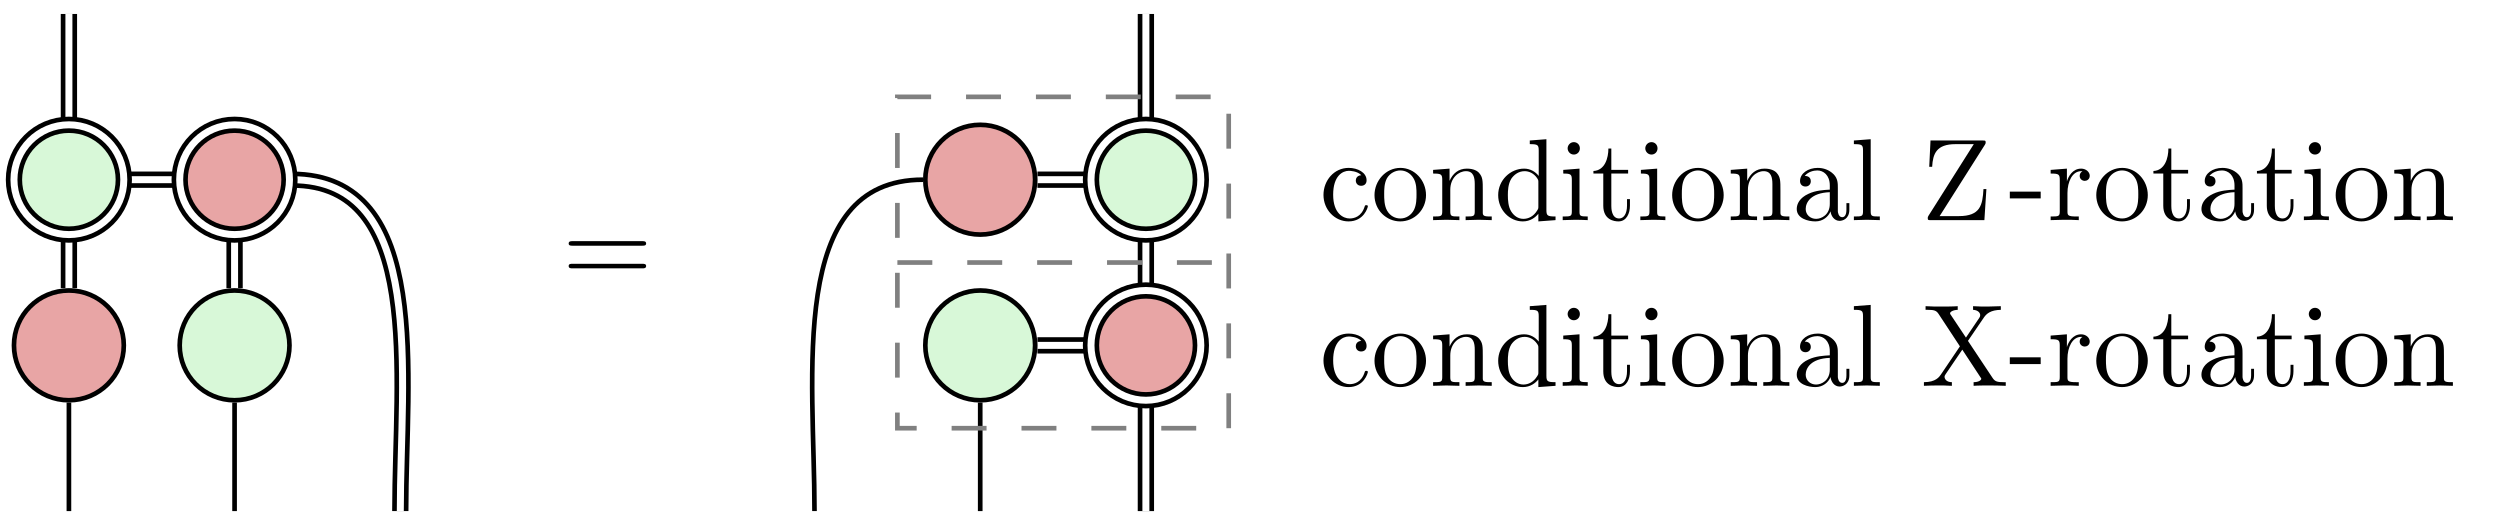
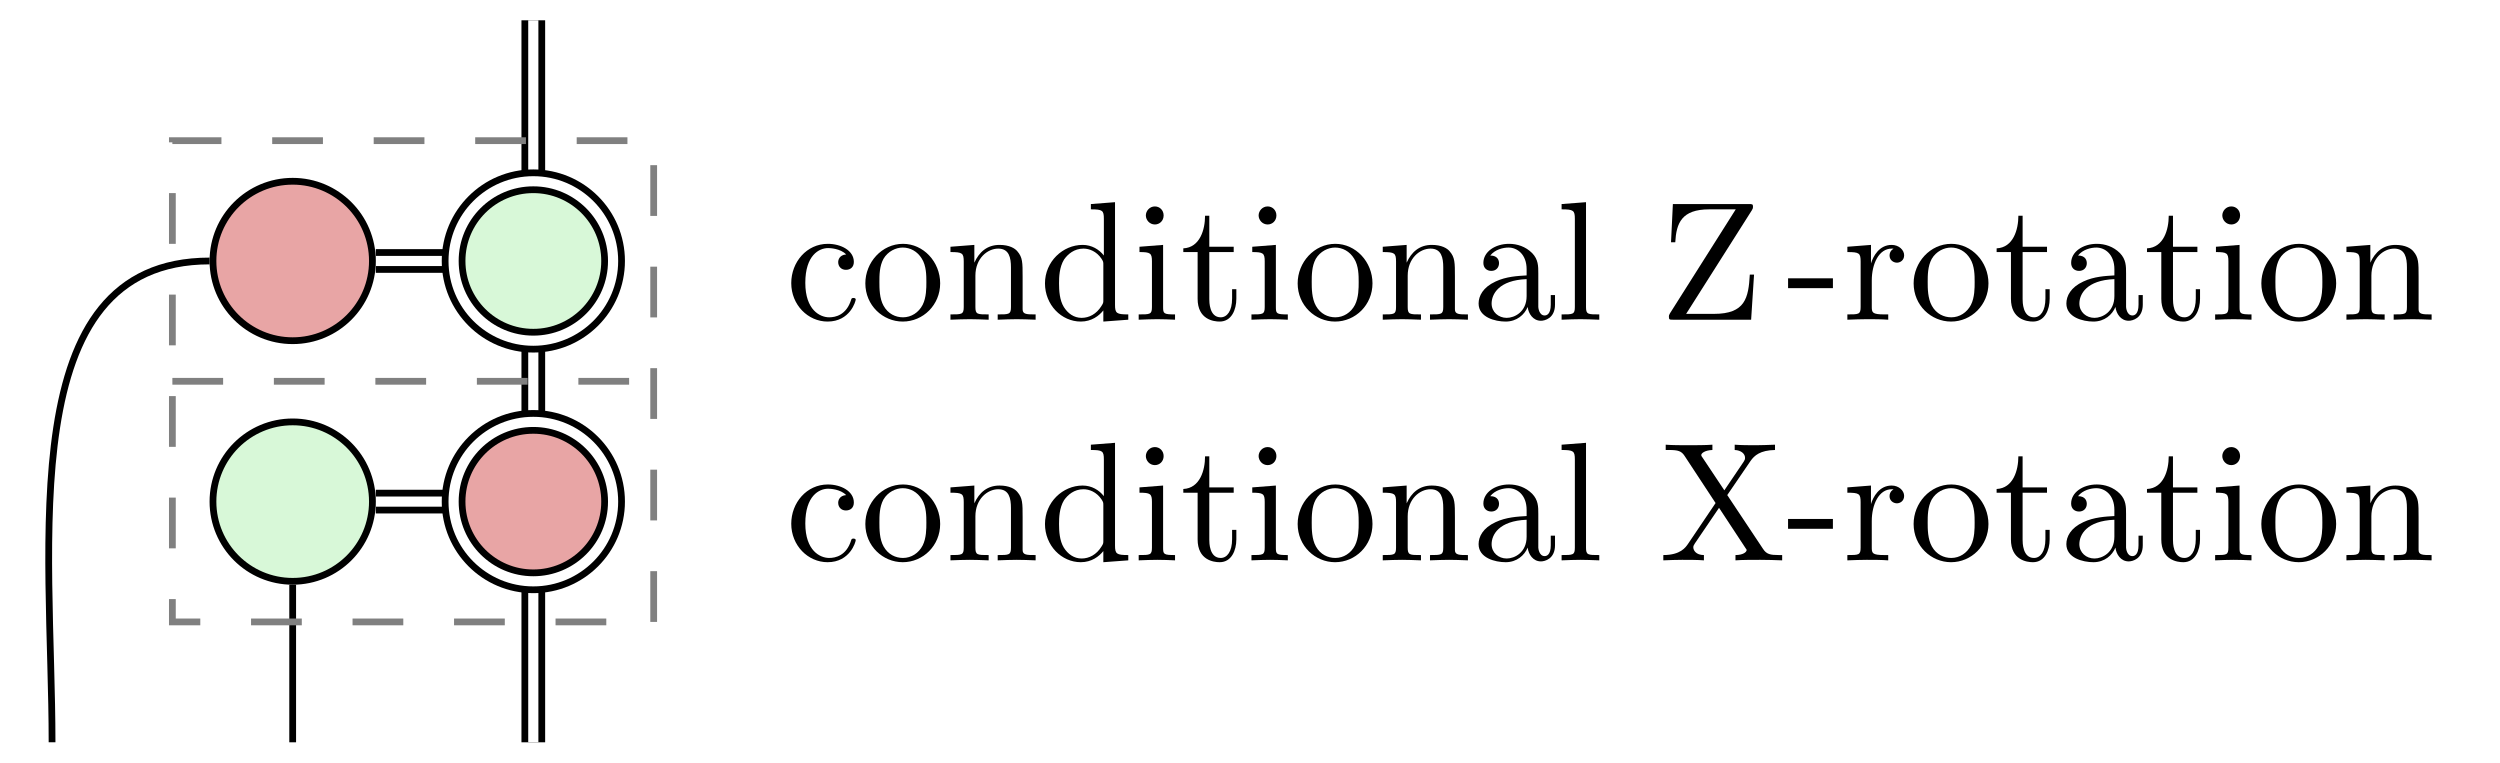
- <svg xmlns="http://www.w3.org/2000/svg" xmlns:xlink="http://www.w3.org/1999/xlink" width="320.776pt" height="67.371pt" viewBox="0 0 213.851 44.914" version="1.1">
+ <svg xmlns="http://www.w3.org/2000/svg" xmlns:xlink="http://www.w3.org/1999/xlink" width="220.863pt" height="67.371pt" viewBox="0 0 147.242 44.914" version="1.1">
  <defs>
    <g>
      <symbol overflow="visible" id="glyph0-0">
        <path style="stroke:none;" d="" />
      </symbol>
      <symbol overflow="visible" id="glyph0-1">
-         <path style="stroke:none;" d="M 6.844 -3.266 C 7 -3.266 7.188 -3.266 7.188 -3.453 C 7.188 -3.656 7 -3.656 6.859 -3.656 L 0.891 -3.656 C 0.75 -3.656 0.562 -3.656 0.562 -3.453 C 0.562 -3.266 0.75 -3.266 0.891 -3.266 Z M 6.859 -1.328 C 7 -1.328 7.188 -1.328 7.188 -1.531 C 7.188 -1.719 7 -1.719 6.844 -1.719 L 0.891 -1.719 C 0.75 -1.719 0.562 -1.719 0.562 -1.531 C 0.562 -1.328 0.75 -1.328 0.891 -1.328 Z M 6.859 -1.328 " />
+         <path style="stroke:none;" d="M 1.172 -2.172 C 1.172 -3.797 1.984 -4.219 2.516 -4.219 C 2.609 -4.219 3.234 -4.203 3.578 -3.844 C 3.172 -3.812 3.109 -3.516 3.109 -3.391 C 3.109 -3.125 3.297 -2.938 3.562 -2.938 C 3.828 -2.938 4.031 -3.094 4.031 -3.406 C 4.031 -4.078 3.266 -4.469 2.5 -4.469 C 1.25 -4.469 0.344 -3.391 0.344 -2.156 C 0.344 -0.875 1.328 0.109 2.484 0.109 C 3.812 0.109 4.141 -1.094 4.141 -1.188 C 4.141 -1.281 4.031 -1.281 4 -1.281 C 3.922 -1.281 3.891 -1.25 3.875 -1.188 C 3.594 -0.266 2.938 -0.141 2.578 -0.141 C 2.047 -0.141 1.172 -0.562 1.172 -2.172 Z M 1.172 -2.172 " />
      </symbol>
      <symbol overflow="visible" id="glyph0-2">
-         <path style="stroke:none;" d="M 1.172 -2.172 C 1.172 -3.797 1.984 -4.219 2.516 -4.219 C 2.609 -4.219 3.234 -4.203 3.578 -3.844 C 3.172 -3.812 3.109 -3.516 3.109 -3.391 C 3.109 -3.125 3.297 -2.938 3.562 -2.938 C 3.828 -2.938 4.031 -3.094 4.031 -3.406 C 4.031 -4.078 3.266 -4.469 2.5 -4.469 C 1.25 -4.469 0.344 -3.391 0.344 -2.156 C 0.344 -0.875 1.328 0.109 2.484 0.109 C 3.812 0.109 4.141 -1.094 4.141 -1.188 C 4.141 -1.281 4.031 -1.281 4 -1.281 C 3.922 -1.281 3.891 -1.25 3.875 -1.188 C 3.594 -0.266 2.938 -0.141 2.578 -0.141 C 2.047 -0.141 1.172 -0.562 1.172 -2.172 Z M 1.172 -2.172 " />
+         <path style="stroke:none;" d="M 4.688 -2.141 C 4.688 -3.406 3.703 -4.469 2.5 -4.469 C 1.25 -4.469 0.281 -3.375 0.281 -2.141 C 0.281 -0.844 1.312 0.109 2.484 0.109 C 3.688 0.109 4.688 -0.875 4.688 -2.141 Z M 2.5 -0.141 C 2.062 -0.141 1.625 -0.344 1.359 -0.812 C 1.109 -1.25 1.109 -1.859 1.109 -2.219 C 1.109 -2.609 1.109 -3.141 1.344 -3.578 C 1.609 -4.031 2.078 -4.25 2.484 -4.25 C 2.922 -4.25 3.344 -4.031 3.609 -3.594 C 3.875 -3.172 3.875 -2.594 3.875 -2.219 C 3.875 -1.859 3.875 -1.312 3.656 -0.875 C 3.422 -0.422 2.984 -0.141 2.5 -0.141 Z M 2.5 -0.141 " />
      </symbol>
      <symbol overflow="visible" id="glyph0-3">
-         <path style="stroke:none;" d="M 4.688 -2.141 C 4.688 -3.406 3.703 -4.469 2.5 -4.469 C 1.25 -4.469 0.281 -3.375 0.281 -2.141 C 0.281 -0.844 1.312 0.109 2.484 0.109 C 3.688 0.109 4.688 -0.875 4.688 -2.141 Z M 2.5 -0.141 C 2.062 -0.141 1.625 -0.344 1.359 -0.812 C 1.109 -1.25 1.109 -1.859 1.109 -2.219 C 1.109 -2.609 1.109 -3.141 1.344 -3.578 C 1.609 -4.031 2.078 -4.25 2.484 -4.25 C 2.922 -4.25 3.344 -4.031 3.609 -3.594 C 3.875 -3.172 3.875 -2.594 3.875 -2.219 C 3.875 -1.859 3.875 -1.312 3.656 -0.875 C 3.422 -0.422 2.984 -0.141 2.5 -0.141 Z M 2.5 -0.141 " />
+         <path style="stroke:none;" d="M 1.094 -3.422 L 1.094 -0.75 C 1.094 -0.312 0.984 -0.312 0.312 -0.312 L 0.312 0 C 0.672 -0.016 1.172 -0.031 1.453 -0.031 C 1.703 -0.031 2.219 -0.016 2.562 0 L 2.562 -0.312 C 1.891 -0.312 1.781 -0.312 1.781 -0.75 L 1.781 -2.594 C 1.781 -3.625 2.5 -4.188 3.125 -4.188 C 3.766 -4.188 3.875 -3.656 3.875 -3.078 L 3.875 -0.75 C 3.875 -0.312 3.766 -0.312 3.094 -0.312 L 3.094 0 C 3.438 -0.016 3.953 -0.031 4.219 -0.031 C 4.469 -0.031 5 -0.016 5.328 0 L 5.328 -0.312 C 4.812 -0.312 4.562 -0.312 4.562 -0.609 L 4.562 -2.516 C 4.562 -3.375 4.562 -3.672 4.25 -4.031 C 4.109 -4.203 3.781 -4.406 3.203 -4.406 C 2.469 -4.406 2 -3.984 1.719 -3.359 L 1.719 -4.406 L 0.312 -4.297 L 0.312 -3.984 C 1.016 -3.984 1.094 -3.922 1.094 -3.422 Z M 1.094 -3.422 " />
      </symbol>
      <symbol overflow="visible" id="glyph0-4">
-         <path style="stroke:none;" d="M 1.094 -3.422 L 1.094 -0.75 C 1.094 -0.312 0.984 -0.312 0.312 -0.312 L 0.312 0 C 0.672 -0.016 1.172 -0.031 1.453 -0.031 C 1.703 -0.031 2.219 -0.016 2.562 0 L 2.562 -0.312 C 1.891 -0.312 1.781 -0.312 1.781 -0.75 L 1.781 -2.594 C 1.781 -3.625 2.5 -4.188 3.125 -4.188 C 3.766 -4.188 3.875 -3.656 3.875 -3.078 L 3.875 -0.75 C 3.875 -0.312 3.766 -0.312 3.094 -0.312 L 3.094 0 C 3.438 -0.016 3.953 -0.031 4.219 -0.031 C 4.469 -0.031 5 -0.016 5.328 0 L 5.328 -0.312 C 4.812 -0.312 4.562 -0.312 4.562 -0.609 L 4.562 -2.516 C 4.562 -3.375 4.562 -3.672 4.25 -4.031 C 4.109 -4.203 3.781 -4.406 3.203 -4.406 C 2.469 -4.406 2 -3.984 1.719 -3.359 L 1.719 -4.406 L 0.312 -4.297 L 0.312 -3.984 C 1.016 -3.984 1.094 -3.922 1.094 -3.422 Z M 1.094 -3.422 " />
+         <path style="stroke:none;" d="M 3.781 -0.547 L 3.781 0.109 L 5.25 0 L 5.25 -0.312 C 4.562 -0.312 4.469 -0.375 4.469 -0.875 L 4.469 -6.922 L 3.047 -6.812 L 3.047 -6.5 C 3.734 -6.5 3.812 -6.438 3.812 -5.938 L 3.812 -3.781 C 3.531 -4.141 3.094 -4.406 2.562 -4.406 C 1.391 -4.406 0.344 -3.422 0.344 -2.141 C 0.344 -0.875 1.312 0.109 2.453 0.109 C 3.094 0.109 3.531 -0.234 3.781 -0.547 Z M 3.781 -3.219 L 3.781 -1.172 C 3.781 -1 3.781 -0.984 3.672 -0.812 C 3.375 -0.328 2.938 -0.109 2.5 -0.109 C 2.047 -0.109 1.688 -0.375 1.453 -0.75 C 1.203 -1.156 1.172 -1.719 1.172 -2.141 C 1.172 -2.5 1.188 -3.094 1.469 -3.547 C 1.688 -3.859 2.062 -4.188 2.609 -4.188 C 2.953 -4.188 3.375 -4.031 3.672 -3.594 C 3.781 -3.422 3.781 -3.406 3.781 -3.219 Z M 3.781 -3.219 " />
      </symbol>
      <symbol overflow="visible" id="glyph0-5">
-         <path style="stroke:none;" d="M 3.781 -0.547 L 3.781 0.109 L 5.25 0 L 5.25 -0.312 C 4.562 -0.312 4.469 -0.375 4.469 -0.875 L 4.469 -6.922 L 3.047 -6.812 L 3.047 -6.5 C 3.734 -6.5 3.812 -6.438 3.812 -5.938 L 3.812 -3.781 C 3.531 -4.141 3.094 -4.406 2.562 -4.406 C 1.391 -4.406 0.344 -3.422 0.344 -2.141 C 0.344 -0.875 1.312 0.109 2.453 0.109 C 3.094 0.109 3.531 -0.234 3.781 -0.547 Z M 3.781 -3.219 L 3.781 -1.172 C 3.781 -1 3.781 -0.984 3.672 -0.812 C 3.375 -0.328 2.938 -0.109 2.5 -0.109 C 2.047 -0.109 1.688 -0.375 1.453 -0.75 C 1.203 -1.156 1.172 -1.719 1.172 -2.141 C 1.172 -2.5 1.188 -3.094 1.469 -3.547 C 1.688 -3.859 2.062 -4.188 2.609 -4.188 C 2.953 -4.188 3.375 -4.031 3.672 -3.594 C 3.781 -3.422 3.781 -3.406 3.781 -3.219 Z M 3.781 -3.219 " />
+         <path style="stroke:none;" d="M 1.766 -4.406 L 0.375 -4.297 L 0.375 -3.984 C 1.016 -3.984 1.109 -3.922 1.109 -3.438 L 1.109 -0.75 C 1.109 -0.312 1 -0.312 0.328 -0.312 L 0.328 0 C 0.641 -0.016 1.188 -0.031 1.422 -0.031 C 1.781 -0.031 2.125 -0.016 2.469 0 L 2.469 -0.312 C 1.797 -0.312 1.766 -0.359 1.766 -0.75 Z M 1.797 -6.141 C 1.797 -6.453 1.562 -6.672 1.281 -6.672 C 0.969 -6.672 0.75 -6.406 0.75 -6.141 C 0.75 -5.875 0.969 -5.609 1.281 -5.609 C 1.562 -5.609 1.797 -5.828 1.797 -6.141 Z M 1.797 -6.141 " />
      </symbol>
      <symbol overflow="visible" id="glyph0-6">
-         <path style="stroke:none;" d="M 1.766 -4.406 L 0.375 -4.297 L 0.375 -3.984 C 1.016 -3.984 1.109 -3.922 1.109 -3.438 L 1.109 -0.75 C 1.109 -0.312 1 -0.312 0.328 -0.312 L 0.328 0 C 0.641 -0.016 1.188 -0.031 1.422 -0.031 C 1.781 -0.031 2.125 -0.016 2.469 0 L 2.469 -0.312 C 1.797 -0.312 1.766 -0.359 1.766 -0.75 Z M 1.797 -6.141 C 1.797 -6.453 1.562 -6.672 1.281 -6.672 C 0.969 -6.672 0.75 -6.406 0.75 -6.141 C 0.75 -5.875 0.969 -5.609 1.281 -5.609 C 1.562 -5.609 1.797 -5.828 1.797 -6.141 Z M 1.797 -6.141 " />
+         <path style="stroke:none;" d="M 1.719 -3.984 L 3.156 -3.984 L 3.156 -4.297 L 1.719 -4.297 L 1.719 -6.125 L 1.469 -6.125 C 1.469 -5.312 1.172 -4.25 0.188 -4.203 L 0.188 -3.984 L 1.031 -3.984 L 1.031 -1.234 C 1.031 -0.016 1.969 0.109 2.328 0.109 C 3.031 0.109 3.312 -0.594 3.312 -1.234 L 3.312 -1.797 L 3.062 -1.797 L 3.062 -1.25 C 3.062 -0.516 2.766 -0.141 2.391 -0.141 C 1.719 -0.141 1.719 -1.047 1.719 -1.219 Z M 1.719 -3.984 " />
      </symbol>
      <symbol overflow="visible" id="glyph0-7">
-         <path style="stroke:none;" d="M 1.719 -3.984 L 3.156 -3.984 L 3.156 -4.297 L 1.719 -4.297 L 1.719 -6.125 L 1.469 -6.125 C 1.469 -5.312 1.172 -4.25 0.188 -4.203 L 0.188 -3.984 L 1.031 -3.984 L 1.031 -1.234 C 1.031 -0.016 1.969 0.109 2.328 0.109 C 3.031 0.109 3.312 -0.594 3.312 -1.234 L 3.312 -1.797 L 3.062 -1.797 L 3.062 -1.25 C 3.062 -0.516 2.766 -0.141 2.391 -0.141 C 1.719 -0.141 1.719 -1.047 1.719 -1.219 Z M 1.719 -3.984 " />
+         <path style="stroke:none;" d="M 3.312 -0.75 C 3.359 -0.359 3.625 0.062 4.094 0.062 C 4.312 0.062 4.922 -0.078 4.922 -0.891 L 4.922 -1.453 L 4.672 -1.453 L 4.672 -0.891 C 4.672 -0.312 4.422 -0.25 4.312 -0.25 C 3.984 -0.25 3.938 -0.703 3.938 -0.75 L 3.938 -2.734 C 3.938 -3.156 3.938 -3.547 3.578 -3.922 C 3.188 -4.312 2.688 -4.469 2.219 -4.469 C 1.391 -4.469 0.703 -4 0.703 -3.344 C 0.703 -3.047 0.906 -2.875 1.172 -2.875 C 1.453 -2.875 1.625 -3.078 1.625 -3.328 C 1.625 -3.453 1.578 -3.781 1.109 -3.781 C 1.391 -4.141 1.875 -4.25 2.188 -4.25 C 2.688 -4.25 3.25 -3.859 3.25 -2.969 L 3.25 -2.609 C 2.734 -2.578 2.047 -2.547 1.422 -2.25 C 0.672 -1.906 0.422 -1.391 0.422 -0.953 C 0.422 -0.141 1.391 0.109 2.016 0.109 C 2.672 0.109 3.125 -0.297 3.312 -0.75 Z M 3.25 -2.391 L 3.25 -1.391 C 3.25 -0.453 2.531 -0.109 2.078 -0.109 C 1.594 -0.109 1.188 -0.453 1.188 -0.953 C 1.188 -1.5 1.609 -2.328 3.25 -2.391 Z M 3.25 -2.391 " />
      </symbol>
      <symbol overflow="visible" id="glyph0-8">
-         <path style="stroke:none;" d="M 3.312 -0.75 C 3.359 -0.359 3.625 0.062 4.094 0.062 C 4.312 0.062 4.922 -0.078 4.922 -0.891 L 4.922 -1.453 L 4.672 -1.453 L 4.672 -0.891 C 4.672 -0.312 4.422 -0.25 4.312 -0.25 C 3.984 -0.25 3.938 -0.703 3.938 -0.75 L 3.938 -2.734 C 3.938 -3.156 3.938 -3.547 3.578 -3.922 C 3.188 -4.312 2.688 -4.469 2.219 -4.469 C 1.391 -4.469 0.703 -4 0.703 -3.344 C 0.703 -3.047 0.906 -2.875 1.172 -2.875 C 1.453 -2.875 1.625 -3.078 1.625 -3.328 C 1.625 -3.453 1.578 -3.781 1.109 -3.781 C 1.391 -4.141 1.875 -4.25 2.188 -4.25 C 2.688 -4.25 3.25 -3.859 3.25 -2.969 L 3.25 -2.609 C 2.734 -2.578 2.047 -2.547 1.422 -2.25 C 0.672 -1.906 0.422 -1.391 0.422 -0.953 C 0.422 -0.141 1.391 0.109 2.016 0.109 C 2.672 0.109 3.125 -0.297 3.312 -0.75 Z M 3.25 -2.391 L 3.25 -1.391 C 3.25 -0.453 2.531 -0.109 2.078 -0.109 C 1.594 -0.109 1.188 -0.453 1.188 -0.953 C 1.188 -1.5 1.609 -2.328 3.25 -2.391 Z M 3.25 -2.391 " />
+         <path style="stroke:none;" d="M 1.766 -6.922 L 0.328 -6.812 L 0.328 -6.5 C 1.031 -6.5 1.109 -6.438 1.109 -5.938 L 1.109 -0.75 C 1.109 -0.312 1 -0.312 0.328 -0.312 L 0.328 0 C 0.656 -0.016 1.188 -0.031 1.438 -0.031 C 1.688 -0.031 2.172 -0.016 2.547 0 L 2.547 -0.312 C 1.875 -0.312 1.766 -0.312 1.766 -0.75 Z M 1.766 -6.922 " />
      </symbol>
      <symbol overflow="visible" id="glyph0-9">
-         <path style="stroke:none;" d="M 1.766 -6.922 L 0.328 -6.812 L 0.328 -6.5 C 1.031 -6.5 1.109 -6.438 1.109 -5.938 L 1.109 -0.75 C 1.109 -0.312 1 -0.312 0.328 -0.312 L 0.328 0 C 0.656 -0.016 1.188 -0.031 1.438 -0.031 C 1.688 -0.031 2.172 -0.016 2.547 0 L 2.547 -0.312 C 1.875 -0.312 1.766 -0.312 1.766 -0.75 Z M 1.766 -6.922 " />
+         <path style="stroke:none;" d="M 4 -3.844 L 5.375 -5.859 C 5.594 -6.172 5.938 -6.484 6.812 -6.5 L 6.812 -6.812 C 6.438 -6.797 5.969 -6.781 5.719 -6.781 C 5.312 -6.781 4.828 -6.781 4.438 -6.812 L 4.438 -6.5 C 4.828 -6.484 5.047 -6.266 5.047 -6.047 C 5.047 -5.938 5.031 -5.922 4.969 -5.812 L 3.828 -4.125 L 2.547 -6.047 C 2.516 -6.078 2.469 -6.156 2.469 -6.203 C 2.469 -6.312 2.688 -6.484 3.125 -6.5 L 3.125 -6.812 C 2.766 -6.781 2.047 -6.781 1.672 -6.781 C 1.359 -6.781 0.734 -6.781 0.375 -6.812 L 0.375 -6.5 L 0.562 -6.5 C 1.109 -6.5 1.297 -6.438 1.484 -6.156 L 3.312 -3.375 L 1.688 -0.969 C 1.547 -0.766 1.25 -0.312 0.234 -0.312 L 0.234 0 C 0.594 -0.016 1.016 -0.031 1.344 -0.031 C 1.719 -0.031 2.266 -0.031 2.625 0 L 2.625 -0.312 C 2.156 -0.312 2 -0.594 2 -0.766 C 2 -0.859 2.031 -0.891 2.094 -1 L 3.516 -3.094 L 5.078 -0.719 C 5.109 -0.672 5.141 -0.641 5.141 -0.609 C 5.141 -0.484 4.922 -0.312 4.484 -0.312 L 4.484 0 C 4.828 -0.031 5.562 -0.031 5.938 -0.031 C 6.359 -0.031 6.812 -0.016 7.234 0 L 7.234 -0.312 L 7.047 -0.312 C 6.531 -0.312 6.312 -0.359 6.109 -0.672 Z M 4 -3.844 " />
      </symbol>
      <symbol overflow="visible" id="glyph0-10">
-         <path style="stroke:none;" d="M 4 -3.844 L 5.375 -5.859 C 5.594 -6.172 5.938 -6.484 6.812 -6.5 L 6.812 -6.812 C 6.438 -6.797 5.969 -6.781 5.719 -6.781 C 5.312 -6.781 4.828 -6.781 4.438 -6.812 L 4.438 -6.5 C 4.828 -6.484 5.047 -6.266 5.047 -6.047 C 5.047 -5.938 5.031 -5.922 4.969 -5.812 L 3.828 -4.125 L 2.547 -6.047 C 2.516 -6.078 2.469 -6.156 2.469 -6.203 C 2.469 -6.312 2.688 -6.484 3.125 -6.5 L 3.125 -6.812 C 2.766 -6.781 2.047 -6.781 1.672 -6.781 C 1.359 -6.781 0.734 -6.781 0.375 -6.812 L 0.375 -6.5 L 0.562 -6.5 C 1.109 -6.5 1.297 -6.438 1.484 -6.156 L 3.312 -3.375 L 1.688 -0.969 C 1.547 -0.766 1.25 -0.312 0.234 -0.312 L 0.234 0 C 0.594 -0.016 1.016 -0.031 1.344 -0.031 C 1.719 -0.031 2.266 -0.031 2.625 0 L 2.625 -0.312 C 2.156 -0.312 2 -0.594 2 -0.766 C 2 -0.859 2.031 -0.891 2.094 -1 L 3.516 -3.094 L 5.078 -0.719 C 5.109 -0.672 5.141 -0.641 5.141 -0.609 C 5.141 -0.484 4.922 -0.312 4.484 -0.312 L 4.484 0 C 4.828 -0.031 5.562 -0.031 5.938 -0.031 C 6.359 -0.031 6.812 -0.016 7.234 0 L 7.234 -0.312 L 7.047 -0.312 C 6.531 -0.312 6.312 -0.359 6.109 -0.672 Z M 4 -3.844 " />
+         <path style="stroke:none;" d="M 2.75 -1.859 L 2.75 -2.438 L 0.109 -2.438 L 0.109 -1.859 Z M 2.75 -1.859 " />
      </symbol>
      <symbol overflow="visible" id="glyph0-11">
-         <path style="stroke:none;" d="M 2.75 -1.859 L 2.75 -2.438 L 0.109 -2.438 L 0.109 -1.859 Z M 2.75 -1.859 " />
+         <path style="stroke:none;" d="M 1.672 -3.312 L 1.672 -4.406 L 0.281 -4.297 L 0.281 -3.984 C 0.984 -3.984 1.062 -3.922 1.062 -3.422 L 1.062 -0.75 C 1.062 -0.312 0.953 -0.312 0.281 -0.312 L 0.281 0 C 0.672 -0.016 1.141 -0.031 1.422 -0.031 C 1.812 -0.031 2.281 -0.031 2.688 0 L 2.688 -0.312 L 2.469 -0.312 C 1.734 -0.312 1.719 -0.422 1.719 -0.781 L 1.719 -2.312 C 1.719 -3.297 2.141 -4.188 2.891 -4.188 C 2.953 -4.188 2.984 -4.188 3 -4.172 C 2.969 -4.172 2.766 -4.047 2.766 -3.781 C 2.766 -3.516 2.984 -3.359 3.203 -3.359 C 3.375 -3.359 3.625 -3.484 3.625 -3.797 C 3.625 -4.109 3.312 -4.406 2.891 -4.406 C 2.156 -4.406 1.797 -3.734 1.672 -3.312 Z M 1.672 -3.312 " />
      </symbol>
      <symbol overflow="visible" id="glyph0-12">
-         <path style="stroke:none;" d="M 1.672 -3.312 L 1.672 -4.406 L 0.281 -4.297 L 0.281 -3.984 C 0.984 -3.984 1.062 -3.922 1.062 -3.422 L 1.062 -0.75 C 1.062 -0.312 0.953 -0.312 0.281 -0.312 L 0.281 0 C 0.672 -0.016 1.141 -0.031 1.422 -0.031 C 1.812 -0.031 2.281 -0.031 2.688 0 L 2.688 -0.312 L 2.469 -0.312 C 1.734 -0.312 1.719 -0.422 1.719 -0.781 L 1.719 -2.312 C 1.719 -3.297 2.141 -4.188 2.891 -4.188 C 2.953 -4.188 2.984 -4.188 3 -4.172 C 2.969 -4.172 2.766 -4.047 2.766 -3.781 C 2.766 -3.516 2.984 -3.359 3.203 -3.359 C 3.375 -3.359 3.625 -3.484 3.625 -3.797 C 3.625 -4.109 3.312 -4.406 2.891 -4.406 C 2.156 -4.406 1.797 -3.734 1.672 -3.312 Z M 1.672 -3.312 " />
-       </symbol>
-       <symbol overflow="visible" id="glyph0-13">
        <path style="stroke:none;" d="M 5.453 -6.453 C 5.516 -6.562 5.516 -6.578 5.516 -6.656 C 5.516 -6.812 5.469 -6.812 5.266 -6.812 L 0.797 -6.812 L 0.688 -4.562 L 0.938 -4.562 C 1 -5.688 1.312 -6.5 2.938 -6.5 L 4.5 -6.5 L 0.625 -0.375 C 0.562 -0.266 0.562 -0.25 0.562 -0.172 C 0.562 0 0.609 0 0.812 0 L 5.406 0 L 5.578 -2.656 L 5.328 -2.656 C 5.25 -1.281 5.062 -0.344 3.219 -0.344 L 1.578 -0.344 Z M 5.453 -6.453 " />
      </symbol>
    </g>
    <clipPath id="clip1">
-       <path d="M 5 0 L 55 0 L 55 44.914 L 5 44.914 Z M 5 0 " />
+       <path d="M 30 33 L 33 33 L 33 44.914 L 30 44.914 Z M 30 33 " />
    </clipPath>
    <clipPath id="clip2">
-       <path d="M 16 6 L 43 6 L 43 44.914 L 16 44.914 Z M 16 6 " />
+       <path d="M 31 34 L 32 34 L 32 44.914 L 31 44.914 Z M 31 34 " />
    </clipPath>
    <clipPath id="clip3">
-       <path d="M 97 33 L 99 33 L 99 44.914 L 97 44.914 Z M 97 33 " />
+       <path d="M 0 9 L 18 9 L 18 44.914 L 0 44.914 Z M 0 9 " />
    </clipPath>
    <clipPath id="clip4">
-       <path d="M 97 34 L 99 34 L 99 44.914 L 97 44.914 Z M 97 34 " />
-     </clipPath>
-     <clipPath id="clip5">
-       <path d="M 63 9 L 85 9 L 85 44.914 L 63 44.914 Z M 63 9 " />
-     </clipPath>
-     <clipPath id="clip6">
-       <path d="M 73 5 L 123 5 L 123 44.914 L 73 44.914 Z M 73 5 " />
+       <path d="M 6 5 L 56 5 L 56 44.914 L 6 44.914 Z M 6 5 " />
    </clipPath>
  </defs>
  <g id="surface1">
-     <path style="fill:none;stroke-width:1.395;stroke-linecap:butt;stroke-linejoin:miter;stroke:rgb(0%,0%,0%);stroke-opacity:1;stroke-miterlimit:10;" d="M -41.168 7.086 L -36.785 7.086 " transform="matrix(1,0,0,-1,51.957,22.457)" />
-     <path style="fill:none;stroke-width:0.598;stroke-linecap:butt;stroke-linejoin:miter;stroke:rgb(100%,100%,100%);stroke-opacity:1;stroke-miterlimit:10;" d="M -41.168 7.086 L -36.785 7.086 " transform="matrix(1,0,0,-1,51.957,22.457)" />
-     <path style="fill:none;stroke-width:1.395;stroke-linecap:butt;stroke-linejoin:miter;stroke:rgb(0%,0%,0%);stroke-opacity:1;stroke-miterlimit:10;" d="M -31.891 2.191 L -31.891 -2.191 " transform="matrix(1,0,0,-1,51.957,22.457)" />
-     <path style="fill:none;stroke-width:0.598;stroke-linecap:butt;stroke-linejoin:miter;stroke:rgb(100%,100%,100%);stroke-opacity:1;stroke-miterlimit:10;" d="M -31.891 2.191 L -31.891 -2.191 " transform="matrix(1,0,0,-1,51.957,22.457)" />
-     <path style="fill:none;stroke-width:1.395;stroke-linecap:butt;stroke-linejoin:miter;stroke:rgb(0%,0%,0%);stroke-opacity:1;stroke-miterlimit:10;" d="M -46.062 2.191 L -46.062 -2.191 " transform="matrix(1,0,0,-1,51.957,22.457)" />
-     <path style="fill:none;stroke-width:0.598;stroke-linecap:butt;stroke-linejoin:miter;stroke:rgb(100%,100%,100%);stroke-opacity:1;stroke-miterlimit:10;" d="M -46.062 2.191 L -46.062 -2.191 " transform="matrix(1,0,0,-1,51.957,22.457)" />
-     <path style="fill:none;stroke-width:1.395;stroke-linecap:butt;stroke-linejoin:miter;stroke:rgb(0%,0%,0%);stroke-opacity:1;stroke-miterlimit:10;" d="M -46.062 11.98 L -46.062 21.262 " transform="matrix(1,0,0,-1,51.957,22.457)" />
-     <path style="fill:none;stroke-width:0.598;stroke-linecap:butt;stroke-linejoin:miter;stroke:rgb(100%,100%,100%);stroke-opacity:1;stroke-miterlimit:10;" d="M -46.062 11.98 L -46.062 21.262 " transform="matrix(1,0,0,-1,51.957,22.457)" />
-     <path style="fill:none;stroke-width:0.399;stroke-linecap:butt;stroke-linejoin:miter;stroke:rgb(0%,0%,0%);stroke-opacity:1;stroke-miterlimit:10;" d="M -46.062 -11.98 L -46.062 -21.262 " transform="matrix(1,0,0,-1,51.957,22.457)" />
-     <path style="fill:none;stroke-width:0.399;stroke-linecap:butt;stroke-linejoin:miter;stroke:rgb(0%,0%,0%);stroke-opacity:1;stroke-miterlimit:10;" d="M -31.891 -11.98 L -31.891 -21.262 " transform="matrix(1,0,0,-1,51.957,22.457)" />
+     <path style="fill:none;stroke-width:1.395;stroke-linecap:butt;stroke-linejoin:miter;stroke:rgb(0%,0%,0%);stroke-opacity:1;stroke-miterlimit:10;" d="M 7.085 2.191 L 7.085 -2.191 " transform="matrix(1,0,0,-1,24.325,22.457)" />
+     <path style="fill:none;stroke-width:0.598;stroke-linecap:butt;stroke-linejoin:miter;stroke:rgb(100%,100%,100%);stroke-opacity:1;stroke-miterlimit:10;" d="M 7.085 2.191 L 7.085 -2.191 " transform="matrix(1,0,0,-1,24.325,22.457)" />
+     <path style="fill:none;stroke-width:1.395;stroke-linecap:butt;stroke-linejoin:miter;stroke:rgb(0%,0%,0%);stroke-opacity:1;stroke-miterlimit:10;" d="M 2.191 -7.086 L -2.192 -7.086 " transform="matrix(1,0,0,-1,24.325,22.457)" />
+     <path style="fill:none;stroke-width:0.598;stroke-linecap:butt;stroke-linejoin:miter;stroke:rgb(100%,100%,100%);stroke-opacity:1;stroke-miterlimit:10;" d="M 2.191 -7.086 L -2.192 -7.086 " transform="matrix(1,0,0,-1,24.325,22.457)" />
+     <path style="fill:none;stroke-width:1.395;stroke-linecap:butt;stroke-linejoin:miter;stroke:rgb(0%,0%,0%);stroke-opacity:1;stroke-miterlimit:10;" d="M 2.191 7.086 L -2.192 7.086 " transform="matrix(1,0,0,-1,24.325,22.457)" />
+     <path style="fill:none;stroke-width:0.598;stroke-linecap:butt;stroke-linejoin:miter;stroke:rgb(100%,100%,100%);stroke-opacity:1;stroke-miterlimit:10;" d="M 2.191 7.086 L -2.192 7.086 " transform="matrix(1,0,0,-1,24.325,22.457)" />
+     <path style="fill:none;stroke-width:1.395;stroke-linecap:butt;stroke-linejoin:miter;stroke:rgb(0%,0%,0%);stroke-opacity:1;stroke-miterlimit:10;" d="M 7.085 11.98 L 7.085 21.262 " transform="matrix(1,0,0,-1,24.325,22.457)" />
+     <path style="fill:none;stroke-width:0.598;stroke-linecap:butt;stroke-linejoin:miter;stroke:rgb(100%,100%,100%);stroke-opacity:1;stroke-miterlimit:10;" d="M 7.085 11.98 L 7.085 21.262 " transform="matrix(1,0,0,-1,24.325,22.457)" />
+     <path style="fill:none;stroke-width:0.399;stroke-linecap:butt;stroke-linejoin:miter;stroke:rgb(0%,0%,0%);stroke-opacity:1;stroke-miterlimit:10;" d="M -7.087 -11.98 L -7.087 -21.262 " transform="matrix(1,0,0,-1,24.325,22.457)" />
    <g clip-path="url(#clip1)" clip-rule="nonzero">
-       <path style="fill:none;stroke-width:1.395;stroke-linecap:butt;stroke-linejoin:miter;stroke:rgb(0%,0%,0%);stroke-opacity:1;stroke-miterlimit:10;" d="M -26.996 7.086 C -15.352 7.086 -17.715 -9.617 -17.715 -21.262 " transform="matrix(1,0,0,-1,51.957,22.457)" />
+       <path style="fill:none;stroke-width:1.395;stroke-linecap:butt;stroke-linejoin:miter;stroke:rgb(0%,0%,0%);stroke-opacity:1;stroke-miterlimit:10;" d="M 7.085 -11.98 L 7.085 -21.262 " transform="matrix(1,0,0,-1,24.325,22.457)" />
    </g>
    <g clip-path="url(#clip2)" clip-rule="nonzero">
-       <path style="fill:none;stroke-width:0.598;stroke-linecap:butt;stroke-linejoin:miter;stroke:rgb(100%,100%,100%);stroke-opacity:1;stroke-miterlimit:10;" d="M -26.996 7.086 C -15.352 7.086 -17.715 -9.617 -17.715 -21.262 " transform="matrix(1,0,0,-1,51.957,22.457)" />
+       <path style="fill:none;stroke-width:0.598;stroke-linecap:butt;stroke-linejoin:miter;stroke:rgb(100%,100%,100%);stroke-opacity:1;stroke-miterlimit:10;" d="M 7.085 -11.98 L 7.085 -21.262 " transform="matrix(1,0,0,-1,24.325,22.457)" />
    </g>
-     <path style="fill:none;stroke-width:1.395;stroke-linecap:butt;stroke-linejoin:miter;stroke:rgb(0%,0%,0%);stroke-opacity:1;stroke-miterlimit:10;" d="M 46.063 2.191 L 46.063 -2.191 " transform="matrix(1,0,0,-1,51.957,22.457)" />
-     <path style="fill:none;stroke-width:0.598;stroke-linecap:butt;stroke-linejoin:miter;stroke:rgb(100%,100%,100%);stroke-opacity:1;stroke-miterlimit:10;" d="M 46.063 2.191 L 46.063 -2.191 " transform="matrix(1,0,0,-1,51.957,22.457)" />
-     <path style="fill:none;stroke-width:1.395;stroke-linecap:butt;stroke-linejoin:miter;stroke:rgb(0%,0%,0%);stroke-opacity:1;stroke-miterlimit:10;" d="M 41.168 -7.086 L 36.785 -7.086 " transform="matrix(1,0,0,-1,51.957,22.457)" />
-     <path style="fill:none;stroke-width:0.598;stroke-linecap:butt;stroke-linejoin:miter;stroke:rgb(100%,100%,100%);stroke-opacity:1;stroke-miterlimit:10;" d="M 41.168 -7.086 L 36.785 -7.086 " transform="matrix(1,0,0,-1,51.957,22.457)" />
-     <path style="fill:none;stroke-width:1.395;stroke-linecap:butt;stroke-linejoin:miter;stroke:rgb(0%,0%,0%);stroke-opacity:1;stroke-miterlimit:10;" d="M 41.168 7.086 L 36.785 7.086 " transform="matrix(1,0,0,-1,51.957,22.457)" />
-     <path style="fill:none;stroke-width:0.598;stroke-linecap:butt;stroke-linejoin:miter;stroke:rgb(100%,100%,100%);stroke-opacity:1;stroke-miterlimit:10;" d="M 41.168 7.086 L 36.785 7.086 " transform="matrix(1,0,0,-1,51.957,22.457)" />
-     <path style="fill:none;stroke-width:1.395;stroke-linecap:butt;stroke-linejoin:miter;stroke:rgb(0%,0%,0%);stroke-opacity:1;stroke-miterlimit:10;" d="M 46.063 11.98 L 46.063 21.262 " transform="matrix(1,0,0,-1,51.957,22.457)" />
-     <path style="fill:none;stroke-width:0.598;stroke-linecap:butt;stroke-linejoin:miter;stroke:rgb(100%,100%,100%);stroke-opacity:1;stroke-miterlimit:10;" d="M 46.063 11.98 L 46.063 21.262 " transform="matrix(1,0,0,-1,51.957,22.457)" />
-     <path style="fill:none;stroke-width:0.399;stroke-linecap:butt;stroke-linejoin:miter;stroke:rgb(0%,0%,0%);stroke-opacity:1;stroke-miterlimit:10;" d="M 31.891 -11.98 L 31.891 -21.262 " transform="matrix(1,0,0,-1,51.957,22.457)" />
    <g clip-path="url(#clip3)" clip-rule="nonzero">
-       <path style="fill:none;stroke-width:1.395;stroke-linecap:butt;stroke-linejoin:miter;stroke:rgb(0%,0%,0%);stroke-opacity:1;stroke-miterlimit:10;" d="M 46.063 -11.98 L 46.063 -21.262 " transform="matrix(1,0,0,-1,51.957,22.457)" />
+       <path style="fill:none;stroke-width:0.399;stroke-linecap:butt;stroke-linejoin:miter;stroke:rgb(0%,0%,0%);stroke-opacity:1;stroke-miterlimit:10;" d="M -11.981 7.086 C -23.626 7.086 -21.259 -9.617 -21.259 -21.262 " transform="matrix(1,0,0,-1,24.325,22.457)" />
    </g>
+     <path style="fill:none;stroke-width:0.399;stroke-linecap:butt;stroke-linejoin:miter;stroke:rgb(50.194%,50.194%,50.194%);stroke-opacity:1;stroke-dasharray:2.989,2.989;stroke-miterlimit:10;" d="M 14.175 -14.172 L 14.175 14.172 L -14.173 14.172 L -14.173 -14.172 Z M 14.175 -14.172 " transform="matrix(1,0,0,-1,24.325,22.457)" />
+     <path style="fill:none;stroke-width:0.399;stroke-linecap:butt;stroke-linejoin:miter;stroke:rgb(50.194%,50.194%,50.194%);stroke-opacity:1;stroke-dasharray:2.989,2.989;stroke-miterlimit:10;" d="M -14.173 -0 L 14.175 -0 " transform="matrix(1,0,0,-1,24.325,22.457)" />
+     <path style="fill-rule:nonzero;fill:rgb(84.705%,97.255%,84.705%);fill-opacity:1;stroke-width:1.395;stroke-linecap:butt;stroke-linejoin:miter;stroke:rgb(0%,0%,0%);stroke-opacity:1;stroke-miterlimit:10;" d="M 11.784 7.086 C 11.784 9.68 9.679 11.781 7.085 11.781 C 4.491 11.781 2.39 9.68 2.39 7.086 C 2.39 4.492 4.491 2.391 7.085 2.391 C 9.679 2.391 11.784 4.492 11.784 7.086 Z M 11.784 7.086 " transform="matrix(1,0,0,-1,24.325,22.457)" />
+     <path style="fill:none;stroke-width:0.598;stroke-linecap:butt;stroke-linejoin:miter;stroke:rgb(100%,100%,100%);stroke-opacity:1;stroke-miterlimit:10;" d="M 11.784 7.086 C 11.784 9.68 9.679 11.781 7.085 11.781 C 4.491 11.781 2.39 9.68 2.39 7.086 C 2.39 4.492 4.491 2.391 7.085 2.391 C 9.679 2.391 11.784 4.492 11.784 7.086 Z M 11.784 7.086 " transform="matrix(1,0,0,-1,24.325,22.457)" />
+     <path style=" stroke:none;fill-rule:nonzero;fill:rgb(90.979%,64.705%,64.705%);fill-opacity:1;" d="M 36.109 29.543 C 36.109 26.949 34.004 24.848 31.41 24.848 C 28.816 24.848 26.715 26.949 26.715 29.543 C 26.715 32.137 28.816 34.238 31.41 34.238 C 34.004 34.238 36.109 32.137 36.109 29.543 Z M 36.109 29.543 " />
    <g clip-path="url(#clip4)" clip-rule="nonzero">
-       <path style="fill:none;stroke-width:0.598;stroke-linecap:butt;stroke-linejoin:miter;stroke:rgb(100%,100%,100%);stroke-opacity:1;stroke-miterlimit:10;" d="M 46.063 -11.98 L 46.063 -21.262 " transform="matrix(1,0,0,-1,51.957,22.457)" />
+       <path style="fill:none;stroke-width:1.395;stroke-linecap:butt;stroke-linejoin:miter;stroke:rgb(0%,0%,0%);stroke-opacity:1;stroke-miterlimit:10;" d="M 11.784 -7.086 C 11.784 -4.492 9.679 -2.391 7.085 -2.391 C 4.491 -2.391 2.39 -4.492 2.39 -7.086 C 2.39 -9.68 4.491 -11.781 7.085 -11.781 C 9.679 -11.781 11.784 -9.68 11.784 -7.086 Z M 11.784 -7.086 " transform="matrix(1,0,0,-1,24.325,22.457)" />
    </g>
-     <g clip-path="url(#clip5)" clip-rule="nonzero">
-       <path style="fill:none;stroke-width:0.399;stroke-linecap:butt;stroke-linejoin:miter;stroke:rgb(0%,0%,0%);stroke-opacity:1;stroke-miterlimit:10;" d="M 26.996 7.086 C 15.352 7.086 17.715 -9.617 17.715 -21.262 " transform="matrix(1,0,0,-1,51.957,22.457)" />
-     </g>
-     <path style="fill:none;stroke-width:0.399;stroke-linecap:butt;stroke-linejoin:miter;stroke:rgb(50.194%,50.194%,50.194%);stroke-opacity:1;stroke-dasharray:2.989,2.989;stroke-miterlimit:10;" d="M 53.148 -14.172 L 53.148 14.172 L 24.805 14.172 L 24.805 -14.172 Z M 53.148 -14.172 " transform="matrix(1,0,0,-1,51.957,22.457)" />
-     <path style="fill:none;stroke-width:0.399;stroke-linecap:butt;stroke-linejoin:miter;stroke:rgb(50.194%,50.194%,50.194%);stroke-opacity:1;stroke-dasharray:2.989,2.989;stroke-miterlimit:10;" d="M 24.805 -0 L 53.148 -0 " transform="matrix(1,0,0,-1,51.957,22.457)" />
-     <path style="fill-rule:nonzero;fill:rgb(84.705%,97.255%,84.705%);fill-opacity:1;stroke-width:1.395;stroke-linecap:butt;stroke-linejoin:miter;stroke:rgb(0%,0%,0%);stroke-opacity:1;stroke-miterlimit:10;" d="M -41.367 7.086 C -41.367 9.68 -43.469 11.781 -46.062 11.781 C -48.656 11.781 -50.762 9.68 -50.762 7.086 C -50.762 4.492 -48.656 2.391 -46.062 2.391 C -43.469 2.391 -41.367 4.492 -41.367 7.086 Z M -41.367 7.086 " transform="matrix(1,0,0,-1,51.957,22.457)" />
-     <path style="fill:none;stroke-width:0.598;stroke-linecap:butt;stroke-linejoin:miter;stroke:rgb(100%,100%,100%);stroke-opacity:1;stroke-miterlimit:10;" d="M -41.367 7.086 C -41.367 9.68 -43.469 11.781 -46.062 11.781 C -48.656 11.781 -50.762 9.68 -50.762 7.086 C -50.762 4.492 -48.656 2.391 -46.062 2.391 C -43.469 2.391 -41.367 4.492 -41.367 7.086 Z M -41.367 7.086 " transform="matrix(1,0,0,-1,51.957,22.457)" />
-     <path style="fill-rule:nonzero;fill:rgb(90.979%,64.705%,64.705%);fill-opacity:1;stroke-width:1.395;stroke-linecap:butt;stroke-linejoin:miter;stroke:rgb(0%,0%,0%);stroke-opacity:1;stroke-miterlimit:10;" d="M -27.195 7.086 C -27.195 9.68 -29.297 11.781 -31.891 11.781 C -34.484 11.781 -36.586 9.68 -36.586 7.086 C -36.586 4.492 -34.484 2.391 -31.891 2.391 C -29.297 2.391 -27.195 4.492 -27.195 7.086 Z M -27.195 7.086 " transform="matrix(1,0,0,-1,51.957,22.457)" />
-     <path style="fill:none;stroke-width:0.598;stroke-linecap:butt;stroke-linejoin:miter;stroke:rgb(100%,100%,100%);stroke-opacity:1;stroke-miterlimit:10;" d="M -27.195 7.086 C -27.195 9.68 -29.297 11.781 -31.891 11.781 C -34.484 11.781 -36.586 9.68 -36.586 7.086 C -36.586 4.492 -34.484 2.391 -31.891 2.391 C -29.297 2.391 -27.195 4.492 -27.195 7.086 Z M -27.195 7.086 " transform="matrix(1,0,0,-1,51.957,22.457)" />
-     <path style="fill-rule:nonzero;fill:rgb(90.979%,64.705%,64.705%);fill-opacity:1;stroke-width:0.399;stroke-linecap:butt;stroke-linejoin:miter;stroke:rgb(0%,0%,0%);stroke-opacity:1;stroke-miterlimit:10;" d="M -41.367 -7.086 C -41.367 -4.492 -43.469 -2.391 -46.062 -2.391 C -48.656 -2.391 -50.762 -4.492 -50.762 -7.086 C -50.762 -9.68 -48.656 -11.781 -46.062 -11.781 C -43.469 -11.781 -41.367 -9.68 -41.367 -7.086 Z M -41.367 -7.086 " transform="matrix(1,0,0,-1,51.957,22.457)" />
-     <path style="fill-rule:nonzero;fill:rgb(84.705%,97.255%,84.705%);fill-opacity:1;stroke-width:0.399;stroke-linecap:butt;stroke-linejoin:miter;stroke:rgb(0%,0%,0%);stroke-opacity:1;stroke-miterlimit:10;" d="M -27.195 -7.086 C -27.195 -4.492 -29.297 -2.391 -31.891 -2.391 C -34.484 -2.391 -36.586 -4.492 -36.586 -7.086 C -36.586 -9.68 -34.484 -11.781 -31.891 -11.781 C -29.297 -11.781 -27.195 -9.68 -27.195 -7.086 Z M -27.195 -7.086 " transform="matrix(1,0,0,-1,51.957,22.457)" />
+     <path style="fill:none;stroke-width:0.598;stroke-linecap:butt;stroke-linejoin:miter;stroke:rgb(100%,100%,100%);stroke-opacity:1;stroke-miterlimit:10;" d="M 11.784 -7.086 C 11.784 -4.492 9.679 -2.391 7.085 -2.391 C 4.491 -2.391 2.39 -4.492 2.39 -7.086 C 2.39 -9.68 4.491 -11.781 7.085 -11.781 C 9.679 -11.781 11.784 -9.68 11.784 -7.086 Z M 11.784 -7.086 " transform="matrix(1,0,0,-1,24.325,22.457)" />
+     <path style="fill-rule:nonzero;fill:rgb(90.979%,64.705%,64.705%);fill-opacity:1;stroke-width:0.399;stroke-linecap:butt;stroke-linejoin:miter;stroke:rgb(0%,0%,0%);stroke-opacity:1;stroke-miterlimit:10;" d="M -2.391 7.086 C -2.391 9.68 -4.493 11.781 -7.087 11.781 C -9.68 11.781 -11.782 9.68 -11.782 7.086 C -11.782 4.492 -9.68 2.391 -7.087 2.391 C -4.493 2.391 -2.391 4.492 -2.391 7.086 Z M -2.391 7.086 " transform="matrix(1,0,0,-1,24.325,22.457)" />
+     <path style="fill-rule:nonzero;fill:rgb(84.705%,97.255%,84.705%);fill-opacity:1;stroke-width:0.399;stroke-linecap:butt;stroke-linejoin:miter;stroke:rgb(0%,0%,0%);stroke-opacity:1;stroke-miterlimit:10;" d="M -2.391 -7.086 C -2.391 -4.492 -4.493 -2.391 -7.087 -2.391 C -9.68 -2.391 -11.782 -4.492 -11.782 -7.086 C -11.782 -9.68 -9.68 -11.781 -7.087 -11.781 C -4.493 -11.781 -2.391 -9.68 -2.391 -7.086 Z M -2.391 -7.086 " transform="matrix(1,0,0,-1,24.325,22.457)" />
    <g style="fill:rgb(0%,0%,0%);fill-opacity:1;">
-       <use xlink:href="#glyph0-1" x="48.082" y="24.284" />
-     </g>
-     <path style="fill-rule:nonzero;fill:rgb(84.705%,97.255%,84.705%);fill-opacity:1;stroke-width:1.395;stroke-linecap:butt;stroke-linejoin:miter;stroke:rgb(0%,0%,0%);stroke-opacity:1;stroke-miterlimit:10;" d="M 50.762 7.086 C 50.762 9.68 48.656 11.781 46.063 11.781 C 43.469 11.781 41.367 9.68 41.367 7.086 C 41.367 4.492 43.469 2.391 46.063 2.391 C 48.656 2.391 50.762 4.492 50.762 7.086 Z M 50.762 7.086 " transform="matrix(1,0,0,-1,51.957,22.457)" />
-     <path style="fill:none;stroke-width:0.598;stroke-linecap:butt;stroke-linejoin:miter;stroke:rgb(100%,100%,100%);stroke-opacity:1;stroke-miterlimit:10;" d="M 50.762 7.086 C 50.762 9.68 48.656 11.781 46.063 11.781 C 43.469 11.781 41.367 9.68 41.367 7.086 C 41.367 4.492 43.469 2.391 46.063 2.391 C 48.656 2.391 50.762 4.492 50.762 7.086 Z M 50.762 7.086 " transform="matrix(1,0,0,-1,51.957,22.457)" />
-     <path style=" stroke:none;fill-rule:nonzero;fill:rgb(90.979%,64.705%,64.705%);fill-opacity:1;" d="M 102.719 29.543 C 102.719 26.949 100.613 24.848 98.02 24.848 C 95.426 24.848 93.324 26.949 93.324 29.543 C 93.324 32.137 95.426 34.238 98.02 34.238 C 100.613 34.238 102.719 32.137 102.719 29.543 Z M 102.719 29.543 " />
-     <g clip-path="url(#clip6)" clip-rule="nonzero">
-       <path style="fill:none;stroke-width:1.395;stroke-linecap:butt;stroke-linejoin:miter;stroke:rgb(0%,0%,0%);stroke-opacity:1;stroke-miterlimit:10;" d="M 50.762 -7.086 C 50.762 -4.492 48.656 -2.391 46.063 -2.391 C 43.469 -2.391 41.367 -4.492 41.367 -7.086 C 41.367 -9.68 43.469 -11.781 46.063 -11.781 C 48.656 -11.781 50.762 -9.68 50.762 -7.086 Z M 50.762 -7.086 " transform="matrix(1,0,0,-1,51.957,22.457)" />
-     </g>
-     <path style="fill:none;stroke-width:0.598;stroke-linecap:butt;stroke-linejoin:miter;stroke:rgb(100%,100%,100%);stroke-opacity:1;stroke-miterlimit:10;" d="M 50.762 -7.086 C 50.762 -4.492 48.656 -2.391 46.063 -2.391 C 43.469 -2.391 41.367 -4.492 41.367 -7.086 C 41.367 -9.68 43.469 -11.781 46.063 -11.781 C 48.656 -11.781 50.762 -9.68 50.762 -7.086 Z M 50.762 -7.086 " transform="matrix(1,0,0,-1,51.957,22.457)" />
-     <path style="fill-rule:nonzero;fill:rgb(90.979%,64.705%,64.705%);fill-opacity:1;stroke-width:0.399;stroke-linecap:butt;stroke-linejoin:miter;stroke:rgb(0%,0%,0%);stroke-opacity:1;stroke-miterlimit:10;" d="M 36.586 7.086 C 36.586 9.68 34.484 11.781 31.891 11.781 C 29.297 11.781 27.195 9.68 27.195 7.086 C 27.195 4.492 29.297 2.391 31.891 2.391 C 34.484 2.391 36.586 4.492 36.586 7.086 Z M 36.586 7.086 " transform="matrix(1,0,0,-1,51.957,22.457)" />
-     <path style="fill-rule:nonzero;fill:rgb(84.705%,97.255%,84.705%);fill-opacity:1;stroke-width:0.399;stroke-linecap:butt;stroke-linejoin:miter;stroke:rgb(0%,0%,0%);stroke-opacity:1;stroke-miterlimit:10;" d="M 36.586 -7.086 C 36.586 -4.492 34.484 -2.391 31.891 -2.391 C 29.297 -2.391 27.195 -4.492 27.195 -7.086 C 27.195 -9.68 29.297 -11.781 31.891 -11.781 C 34.484 -11.781 36.586 -9.68 36.586 -7.086 Z M 36.586 -7.086 " transform="matrix(1,0,0,-1,51.957,22.457)" />
-     <g style="fill:rgb(0%,0%,0%);fill-opacity:1;">
-       <use xlink:href="#glyph0-2" x="112.867" y="33.003" />
-       <use xlink:href="#glyph0-3" x="117.294" y="33.003" />
-       <use xlink:href="#glyph0-4" x="122.276" y="33.003" />
-       <use xlink:href="#glyph0-5" x="127.811" y="33.003" />
-       <use xlink:href="#glyph0-6" x="133.346" y="33.003" />
-       <use xlink:href="#glyph0-7" x="136.114" y="33.003" />
-       <use xlink:href="#glyph0-6" x="139.988" y="33.003" />
-       <use xlink:href="#glyph0-3" x="142.756" y="33.003" />
-       <use xlink:href="#glyph0-4" x="147.737" y="33.003" />
-       <use xlink:href="#glyph0-8" x="153.272" y="33.003" />
-       <use xlink:href="#glyph0-9" x="158.254" y="33.003" />
+       <use xlink:href="#glyph0-1" x="46.258" y="33.003" />
+       <use xlink:href="#glyph0-2" x="50.685" y="33.003" />
+       <use xlink:href="#glyph0-3" x="55.667" y="33.003" />
+       <use xlink:href="#glyph0-4" x="61.202" y="33.003" />
+       <use xlink:href="#glyph0-5" x="66.737" y="33.003" />
+       <use xlink:href="#glyph0-6" x="69.505" y="33.003" />
+       <use xlink:href="#glyph0-5" x="73.379" y="33.003" />
+       <use xlink:href="#glyph0-2" x="76.147" y="33.003" />
+       <use xlink:href="#glyph0-3" x="81.128" y="33.003" />
+       <use xlink:href="#glyph0-7" x="86.663" y="33.003" />
+       <use xlink:href="#glyph0-8" x="91.645" y="33.003" />
    </g>
    <g style="fill:rgb(0%,0%,0%);fill-opacity:1;">
-       <use xlink:href="#glyph0-10" x="164.339" y="33.003" />
-       <use xlink:href="#glyph0-11" x="171.811" y="33.003" />
-       <use xlink:href="#glyph0-12" x="175.131" y="33.003" />
-       <use xlink:href="#glyph0-3" x="179.034" y="33.003" />
-       <use xlink:href="#glyph0-7" x="184.015" y="33.003" />
-       <use xlink:href="#glyph0-8" x="187.889" y="33.003" />
-       <use xlink:href="#glyph0-7" x="192.871" y="33.003" />
-       <use xlink:href="#glyph0-6" x="196.745" y="33.003" />
-       <use xlink:href="#glyph0-3" x="199.513" y="33.003" />
-       <use xlink:href="#glyph0-4" x="204.494" y="33.003" />
+       <use xlink:href="#glyph0-9" x="97.73" y="33.003" />
+       <use xlink:href="#glyph0-10" x="105.202" y="33.003" />
+       <use xlink:href="#glyph0-11" x="108.522" y="33.003" />
+       <use xlink:href="#glyph0-2" x="112.425" y="33.003" />
+       <use xlink:href="#glyph0-6" x="117.406" y="33.003" />
+       <use xlink:href="#glyph0-7" x="121.28" y="33.003" />
+       <use xlink:href="#glyph0-6" x="126.262" y="33.003" />
+       <use xlink:href="#glyph0-5" x="130.136" y="33.003" />
+       <use xlink:href="#glyph0-2" x="132.904" y="33.003" />
+       <use xlink:href="#glyph0-3" x="137.885" y="33.003" />
    </g>
    <g style="fill:rgb(0%,0%,0%);fill-opacity:1;">
-       <use xlink:href="#glyph0-2" x="112.867" y="18.83" />
-       <use xlink:href="#glyph0-3" x="117.294" y="18.83" />
-       <use xlink:href="#glyph0-4" x="122.276" y="18.83" />
-       <use xlink:href="#glyph0-5" x="127.811" y="18.83" />
-       <use xlink:href="#glyph0-6" x="133.346" y="18.83" />
-       <use xlink:href="#glyph0-7" x="136.114" y="18.83" />
-       <use xlink:href="#glyph0-6" x="139.988" y="18.83" />
-       <use xlink:href="#glyph0-3" x="142.756" y="18.83" />
-       <use xlink:href="#glyph0-4" x="147.737" y="18.83" />
-       <use xlink:href="#glyph0-8" x="153.272" y="18.83" />
-       <use xlink:href="#glyph0-9" x="158.254" y="18.83" />
+       <use xlink:href="#glyph0-1" x="46.258" y="18.83" />
+       <use xlink:href="#glyph0-2" x="50.685" y="18.83" />
+       <use xlink:href="#glyph0-3" x="55.667" y="18.83" />
+       <use xlink:href="#glyph0-4" x="61.202" y="18.83" />
+       <use xlink:href="#glyph0-5" x="66.737" y="18.83" />
+       <use xlink:href="#glyph0-6" x="69.505" y="18.83" />
+       <use xlink:href="#glyph0-5" x="73.379" y="18.83" />
+       <use xlink:href="#glyph0-2" x="76.147" y="18.83" />
+       <use xlink:href="#glyph0-3" x="81.128" y="18.83" />
+       <use xlink:href="#glyph0-7" x="86.663" y="18.83" />
+       <use xlink:href="#glyph0-8" x="91.645" y="18.83" />
    </g>
    <g style="fill:rgb(0%,0%,0%);fill-opacity:1;">
-       <use xlink:href="#glyph0-13" x="164.339" y="18.83" />
+       <use xlink:href="#glyph0-12" x="97.73" y="18.83" />
    </g>
    <g style="fill:rgb(0%,0%,0%);fill-opacity:1;">
-       <use xlink:href="#glyph0-11" x="171.812" y="18.83" />
-       <use xlink:href="#glyph0-12" x="175.132" y="18.83" />
-       <use xlink:href="#glyph0-3" x="179.035" y="18.83" />
-       <use xlink:href="#glyph0-7" x="184.016" y="18.83" />
-       <use xlink:href="#glyph0-8" x="187.89" y="18.83" />
-       <use xlink:href="#glyph0-7" x="192.872" y="18.83" />
-       <use xlink:href="#glyph0-6" x="196.746" y="18.83" />
-       <use xlink:href="#glyph0-3" x="199.514" y="18.83" />
-       <use xlink:href="#glyph0-4" x="204.495" y="18.83" />
+       <use xlink:href="#glyph0-10" x="105.203" y="18.83" />
+       <use xlink:href="#glyph0-11" x="108.523" y="18.83" />
+       <use xlink:href="#glyph0-2" x="112.426" y="18.83" />
+       <use xlink:href="#glyph0-6" x="117.407" y="18.83" />
+       <use xlink:href="#glyph0-7" x="121.281" y="18.83" />
+       <use xlink:href="#glyph0-6" x="126.263" y="18.83" />
+       <use xlink:href="#glyph0-5" x="130.137" y="18.83" />
+       <use xlink:href="#glyph0-2" x="132.905" y="18.83" />
+       <use xlink:href="#glyph0-3" x="137.886" y="18.83" />
    </g>
  </g>
</svg>
